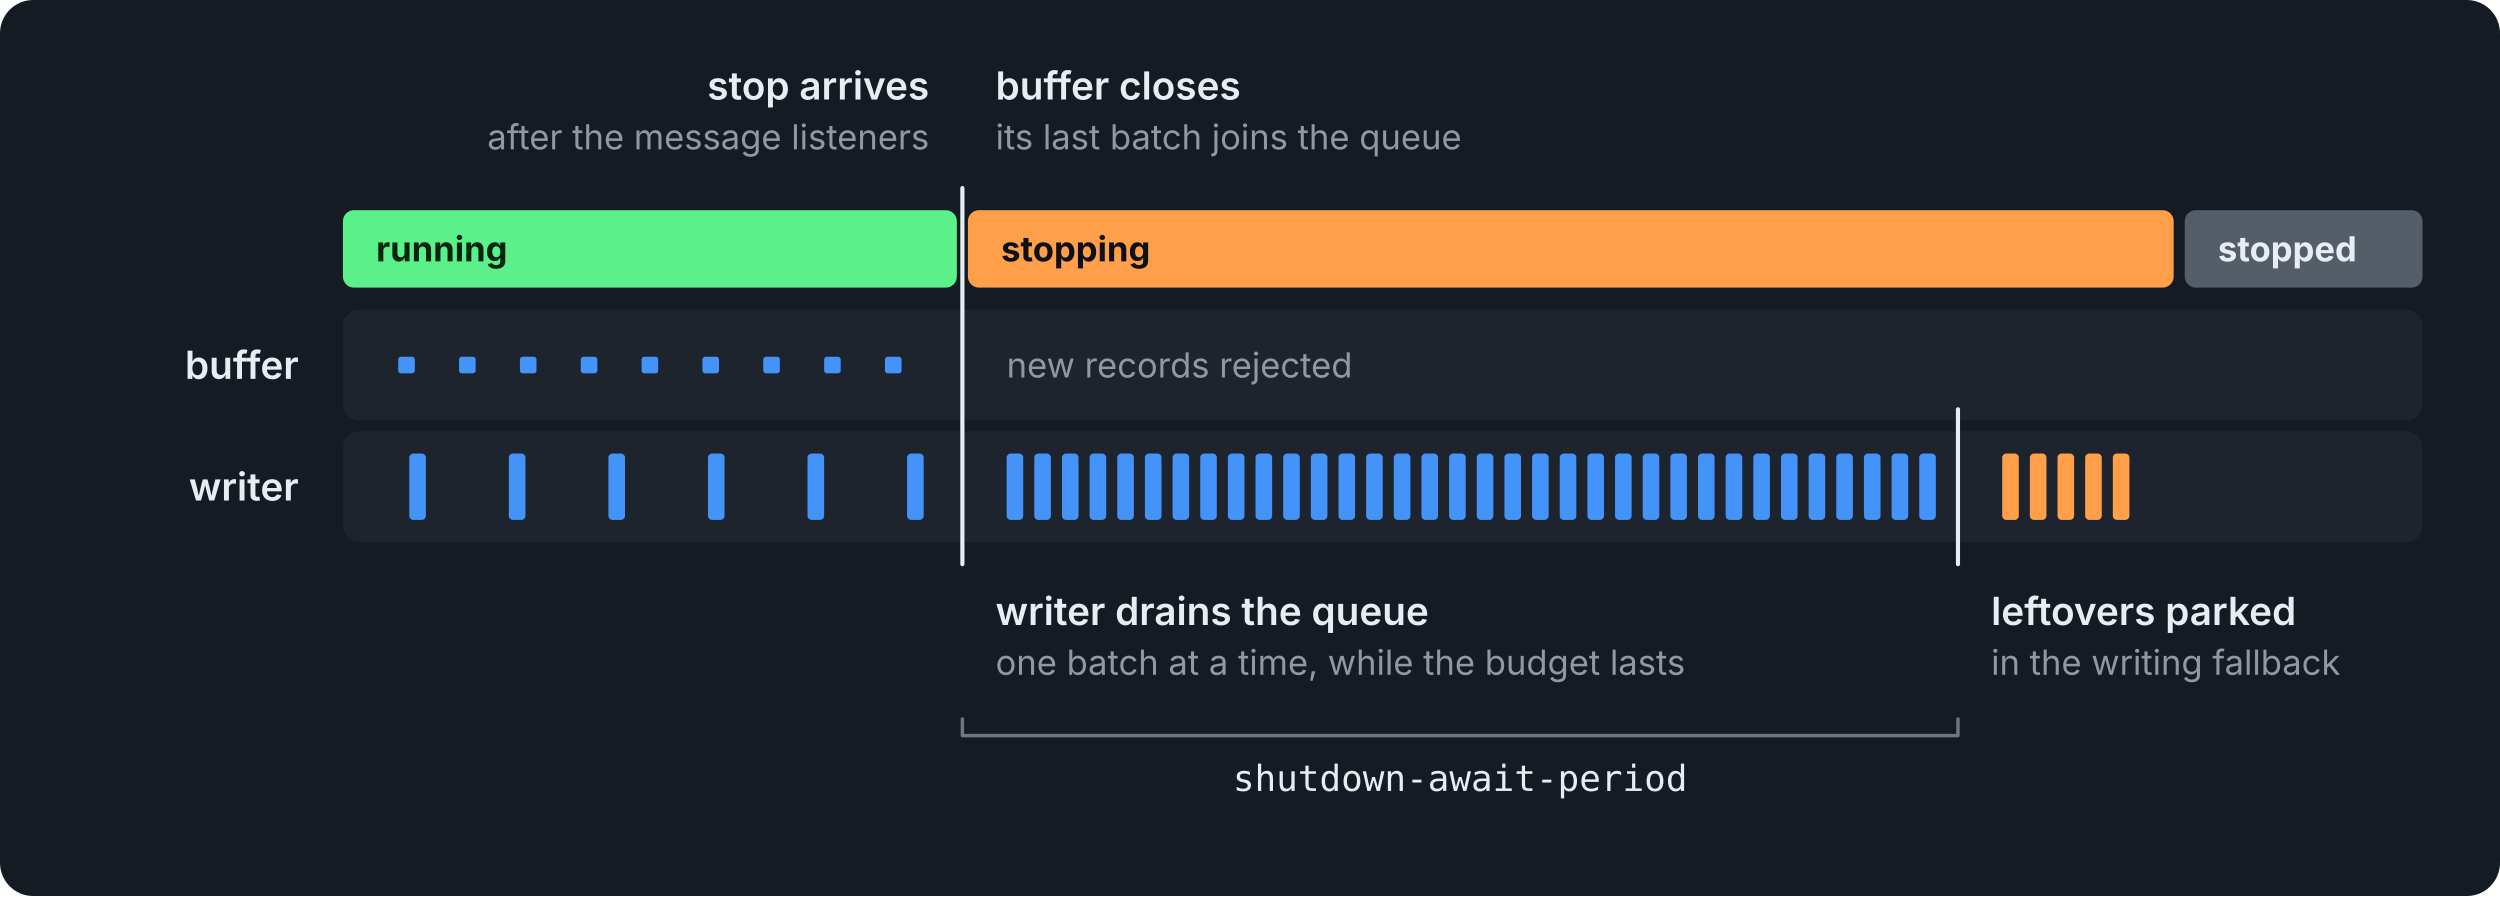
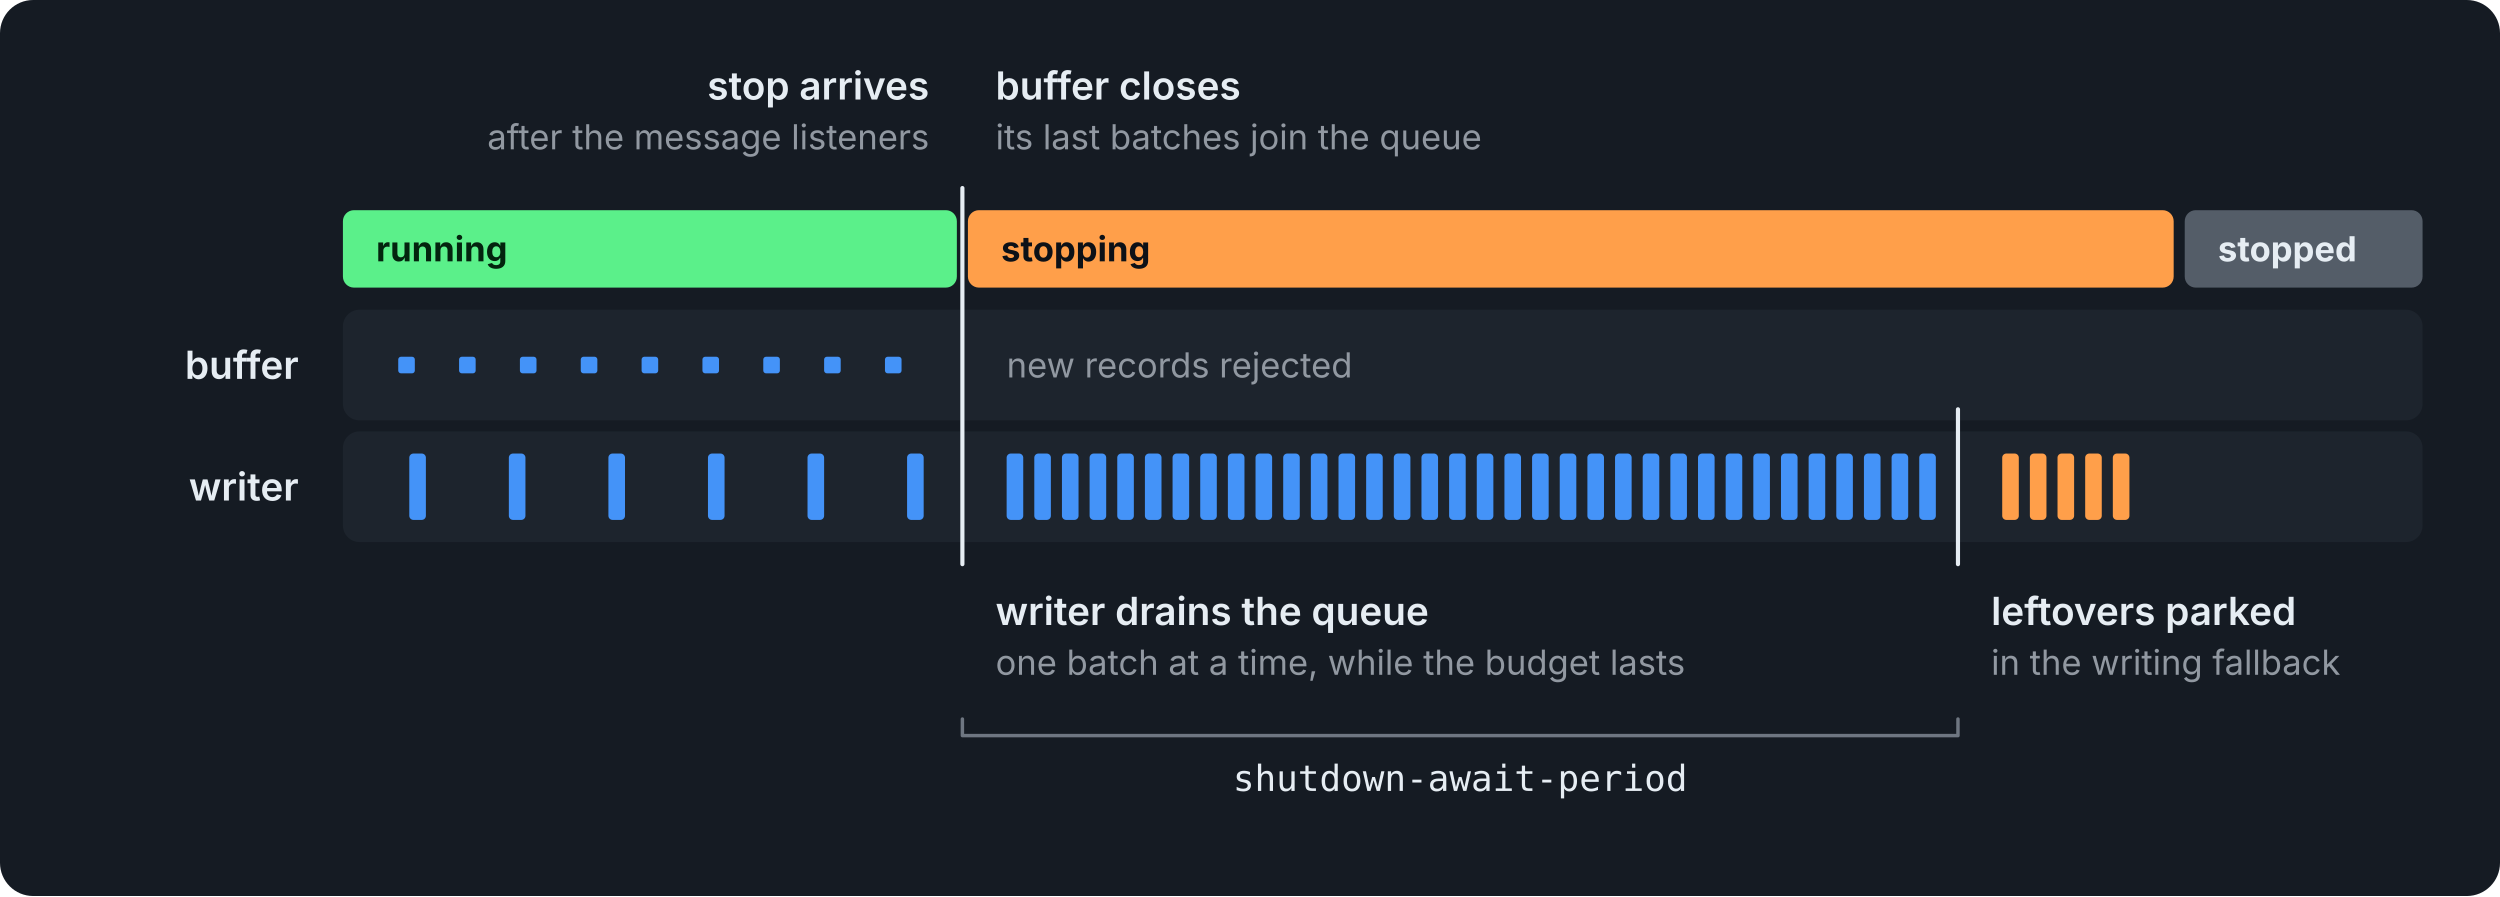
<svg xmlns="http://www.w3.org/2000/svg" viewBox="0 0 904 324" width="904" height="324" role="img">
  <rect width="904" height="324" rx="12" fill="#151B23" />
  <g transform="translate(12,12)">
    <rect x="112.0" y="64.0" width="222.0" height="28.0" rx="4" fill="#5BF08A" />
    <text x="124.0" y="82.5" font-family="-apple-system, BlinkMacSystemFont, 'Segoe UI', Inter, Helvetica, Arial, sans-serif" font-size="12.5" font-weight="650" fill="#03240E" text-anchor="start">running</text>
    <rect x="338.0" y="64.0" width="436.0" height="28.0" rx="4" fill="#FF9F4A" />
    <text x="350.0" y="82.5" font-family="-apple-system, BlinkMacSystemFont, 'Segoe UI', Inter, Helvetica, Arial, sans-serif" font-size="12.5" font-weight="650" fill="#0D1117" text-anchor="start">stopping</text>
    <rect x="778.0" y="64.0" width="86.0" height="28.0" rx="4" fill="#545D68" />
    <text x="790.0" y="82.5" font-family="-apple-system, BlinkMacSystemFont, 'Segoe UI', Inter, Helvetica, Arial, sans-serif" font-size="12.5" font-weight="650" fill="#E6EDF3" text-anchor="start">stopped</text>
    <text x="96.0" y="125.0" font-family="-apple-system, BlinkMacSystemFont, 'Segoe UI', Inter, Helvetica, Arial, sans-serif" font-size="14" font-weight="600" fill="#E6EDF3" text-anchor="end">buffer</text>
    <text x="96.0" y="169.0" font-family="-apple-system, BlinkMacSystemFont, 'Segoe UI', Inter, Helvetica, Arial, sans-serif" font-size="14" font-weight="600" fill="#E6EDF3" text-anchor="end">writer</text>
    <rect x="112.0" y="100.0" width="752.0" height="40.0" rx="6" fill="#1D242D" />
    <rect x="112.0" y="144.0" width="752.0" height="40.0" rx="6" fill="#1D242D" />
    <rect x="132.0" y="117.0" width="6.0" height="6.0" rx="1" fill="#4493F8" />
    <rect x="154.0" y="117.0" width="6.0" height="6.0" rx="1" fill="#4493F8" />
    <rect x="176.0" y="117.0" width="6.0" height="6.0" rx="1" fill="#4493F8" />
    <rect x="198.0" y="117.0" width="6.0" height="6.0" rx="1" fill="#4493F8" />
    <rect x="220.0" y="117.0" width="6.0" height="6.0" rx="1" fill="#4493F8" />
    <rect x="242.0" y="117.0" width="6.0" height="6.0" rx="1" fill="#4493F8" />
    <rect x="264.0" y="117.0" width="6.0" height="6.0" rx="1" fill="#4493F8" />
    <rect x="286.0" y="117.0" width="6.0" height="6.0" rx="1" fill="#4493F8" />
    <rect x="308.0" y="117.0" width="6.0" height="6.0" rx="1" fill="#4493F8" />
    <text x="352.0" y="124.5" font-family="-apple-system, BlinkMacSystemFont, 'Segoe UI', Inter, Helvetica, Arial, sans-serif" font-size="12.5" font-weight="400" fill="#9198A1" text-anchor="start">new records rejected</text>
    <rect x="136.0" y="152.0" width="6.0" height="24.0" rx="1.5" fill="#4493F8" />
    <rect x="172.0" y="152.0" width="6.0" height="24.0" rx="1.5" fill="#4493F8" />
    <rect x="208.0" y="152.0" width="6.0" height="24.0" rx="1.5" fill="#4493F8" />
    <rect x="244.0" y="152.0" width="6.0" height="24.0" rx="1.5" fill="#4493F8" />
    <rect x="280.0" y="152.0" width="6.0" height="24.0" rx="1.5" fill="#4493F8" />
    <rect x="316.0" y="152.0" width="6.0" height="24.0" rx="1.5" fill="#4493F8" />
    <rect x="352.0" y="152.0" width="6.0" height="24.0" rx="1.5" fill="#4493F8" />
    <rect x="362.0" y="152.0" width="6.0" height="24.0" rx="1.5" fill="#4493F8" />
    <rect x="372.0" y="152.0" width="6.0" height="24.0" rx="1.5" fill="#4493F8" />
    <rect x="382.0" y="152.0" width="6.0" height="24.0" rx="1.5" fill="#4493F8" />
    <rect x="392.0" y="152.0" width="6.0" height="24.0" rx="1.5" fill="#4493F8" />
    <rect x="402.0" y="152.0" width="6.0" height="24.0" rx="1.5" fill="#4493F8" />
    <rect x="412.0" y="152.0" width="6.0" height="24.0" rx="1.5" fill="#4493F8" />
    <rect x="422.0" y="152.0" width="6.0" height="24.0" rx="1.5" fill="#4493F8" />
    <rect x="432.0" y="152.0" width="6.0" height="24.0" rx="1.5" fill="#4493F8" />
    <rect x="442.0" y="152.0" width="6.0" height="24.0" rx="1.5" fill="#4493F8" />
    <rect x="452.0" y="152.0" width="6.0" height="24.0" rx="1.5" fill="#4493F8" />
    <rect x="462.0" y="152.0" width="6.0" height="24.0" rx="1.5" fill="#4493F8" />
    <rect x="472.0" y="152.0" width="6.0" height="24.0" rx="1.5" fill="#4493F8" />
    <rect x="482.0" y="152.0" width="6.0" height="24.0" rx="1.5" fill="#4493F8" />
    <rect x="492.0" y="152.0" width="6.0" height="24.0" rx="1.5" fill="#4493F8" />
    <rect x="502.0" y="152.0" width="6.0" height="24.0" rx="1.5" fill="#4493F8" />
    <rect x="512.0" y="152.0" width="6.0" height="24.0" rx="1.5" fill="#4493F8" />
    <rect x="522.0" y="152.0" width="6.0" height="24.0" rx="1.5" fill="#4493F8" />
    <rect x="532.0" y="152.0" width="6.0" height="24.0" rx="1.5" fill="#4493F8" />
    <rect x="542.0" y="152.0" width="6.0" height="24.0" rx="1.5" fill="#4493F8" />
    <rect x="552.0" y="152.0" width="6.0" height="24.0" rx="1.5" fill="#4493F8" />
    <rect x="562.0" y="152.0" width="6.0" height="24.0" rx="1.5" fill="#4493F8" />
    <rect x="572.0" y="152.0" width="6.0" height="24.0" rx="1.5" fill="#4493F8" />
    <rect x="582.0" y="152.0" width="6.0" height="24.0" rx="1.5" fill="#4493F8" />
    <rect x="592.0" y="152.0" width="6.0" height="24.0" rx="1.5" fill="#4493F8" />
    <rect x="602.0" y="152.0" width="6.0" height="24.0" rx="1.5" fill="#4493F8" />
    <rect x="612.0" y="152.0" width="6.0" height="24.0" rx="1.5" fill="#4493F8" />
    <rect x="622.0" y="152.0" width="6.0" height="24.0" rx="1.5" fill="#4493F8" />
    <rect x="632.0" y="152.0" width="6.0" height="24.0" rx="1.5" fill="#4493F8" />
    <rect x="642.0" y="152.0" width="6.0" height="24.0" rx="1.5" fill="#4493F8" />
    <rect x="652.0" y="152.0" width="6.0" height="24.0" rx="1.5" fill="#4493F8" />
    <rect x="662.0" y="152.0" width="6.0" height="24.0" rx="1.5" fill="#4493F8" />
    <rect x="672.0" y="152.0" width="6.0" height="24.0" rx="1.5" fill="#4493F8" />
    <rect x="682.0" y="152.0" width="6.0" height="24.0" rx="1.5" fill="#4493F8" />
    <rect x="712.0" y="152.0" width="6.0" height="24.0" rx="1.5" fill="#FF9F4A" />
    <rect x="722.0" y="152.0" width="6.0" height="24.0" rx="1.5" fill="#FF9F4A" />
    <rect x="732.0" y="152.0" width="6.0" height="24.0" rx="1.5" fill="#FF9F4A" />
    <rect x="742.0" y="152.0" width="6.0" height="24.0" rx="1.5" fill="#FF9F4A" />
    <rect x="752.0" y="152.0" width="6.0" height="24.0" rx="1.5" fill="#FF9F4A" />
    <path d="M336,56 L336,192" stroke="#E6EDF3" stroke-width="1.5" fill="none" stroke-linecap="round" stroke-linejoin="round" />
    <path d="M696,136 L696,192" stroke="#E6EDF3" stroke-width="1.5" fill="none" stroke-linecap="round" stroke-linejoin="round" />
    <text x="324.0" y="24.0" font-family="-apple-system, BlinkMacSystemFont, 'Segoe UI', Inter, Helvetica, Arial, sans-serif" font-size="14" font-weight="600" fill="#E6EDF3" text-anchor="end">stop arrives</text>
    <text x="324.0" y="42.0" font-family="-apple-system, BlinkMacSystemFont, 'Segoe UI', Inter, Helvetica, Arial, sans-serif" font-size="12.5" font-weight="400" fill="#9198A1" text-anchor="end">after the message listeners</text>
    <text x="348.0" y="24.0" font-family="-apple-system, BlinkMacSystemFont, 'Segoe UI', Inter, Helvetica, Arial, sans-serif" font-size="14" font-weight="600" fill="#E6EDF3" text-anchor="start">buffer closes</text>
-     <text x="348.0" y="42.0" font-family="-apple-system, BlinkMacSystemFont, 'Segoe UI', Inter, Helvetica, Arial, sans-serif" font-size="12.5" font-weight="400" fill="#9198A1" text-anchor="start">its last batch joins the queue</text>
+     <text x="348.0" y="42.0" font-family="-apple-system, BlinkMacSystemFont, 'Segoe UI', Inter, Helvetica, Arial, sans-serif" font-size="12.5" font-weight="400" fill="#9198A1" text-anchor="start">its last batches join the queue</text>
    <text x="348.0" y="214.0" font-family="-apple-system, BlinkMacSystemFont, 'Segoe UI', Inter, Helvetica, Arial, sans-serif" font-size="14" font-weight="600" fill="#E6EDF3" text-anchor="start">writer drains the queue</text>
    <text x="348.0" y="232.0" font-family="-apple-system, BlinkMacSystemFont, 'Segoe UI', Inter, Helvetica, Arial, sans-serif" font-size="12.5" font-weight="400" fill="#9198A1" text-anchor="start">one batch at a time, while the budget lasts</text>
    <text x="708.0" y="214.0" font-family="-apple-system, BlinkMacSystemFont, 'Segoe UI', Inter, Helvetica, Arial, sans-serif" font-size="14" font-weight="600" fill="#E6EDF3" text-anchor="start">leftovers parked</text>
    <text x="708.0" y="232.0" font-family="-apple-system, BlinkMacSystemFont, 'Segoe UI', Inter, Helvetica, Arial, sans-serif" font-size="12.5" font-weight="400" fill="#9198A1" text-anchor="start">in the writing fallback</text>
    <path d="M336,248 L336,254 L696,254 L696,248" stroke="#6E7681" stroke-width="1.25" fill="none" stroke-linecap="round" stroke-linejoin="round" />
    <text x="516.0" y="274.0" font-family="ui-monospace, SFMono-Regular, 'SF Mono', Menlo, Consolas, monospace" font-size="13" font-weight="400" fill="#E6EDF3" text-anchor="middle">shutdown-await-period</text>
  </g>
</svg>
